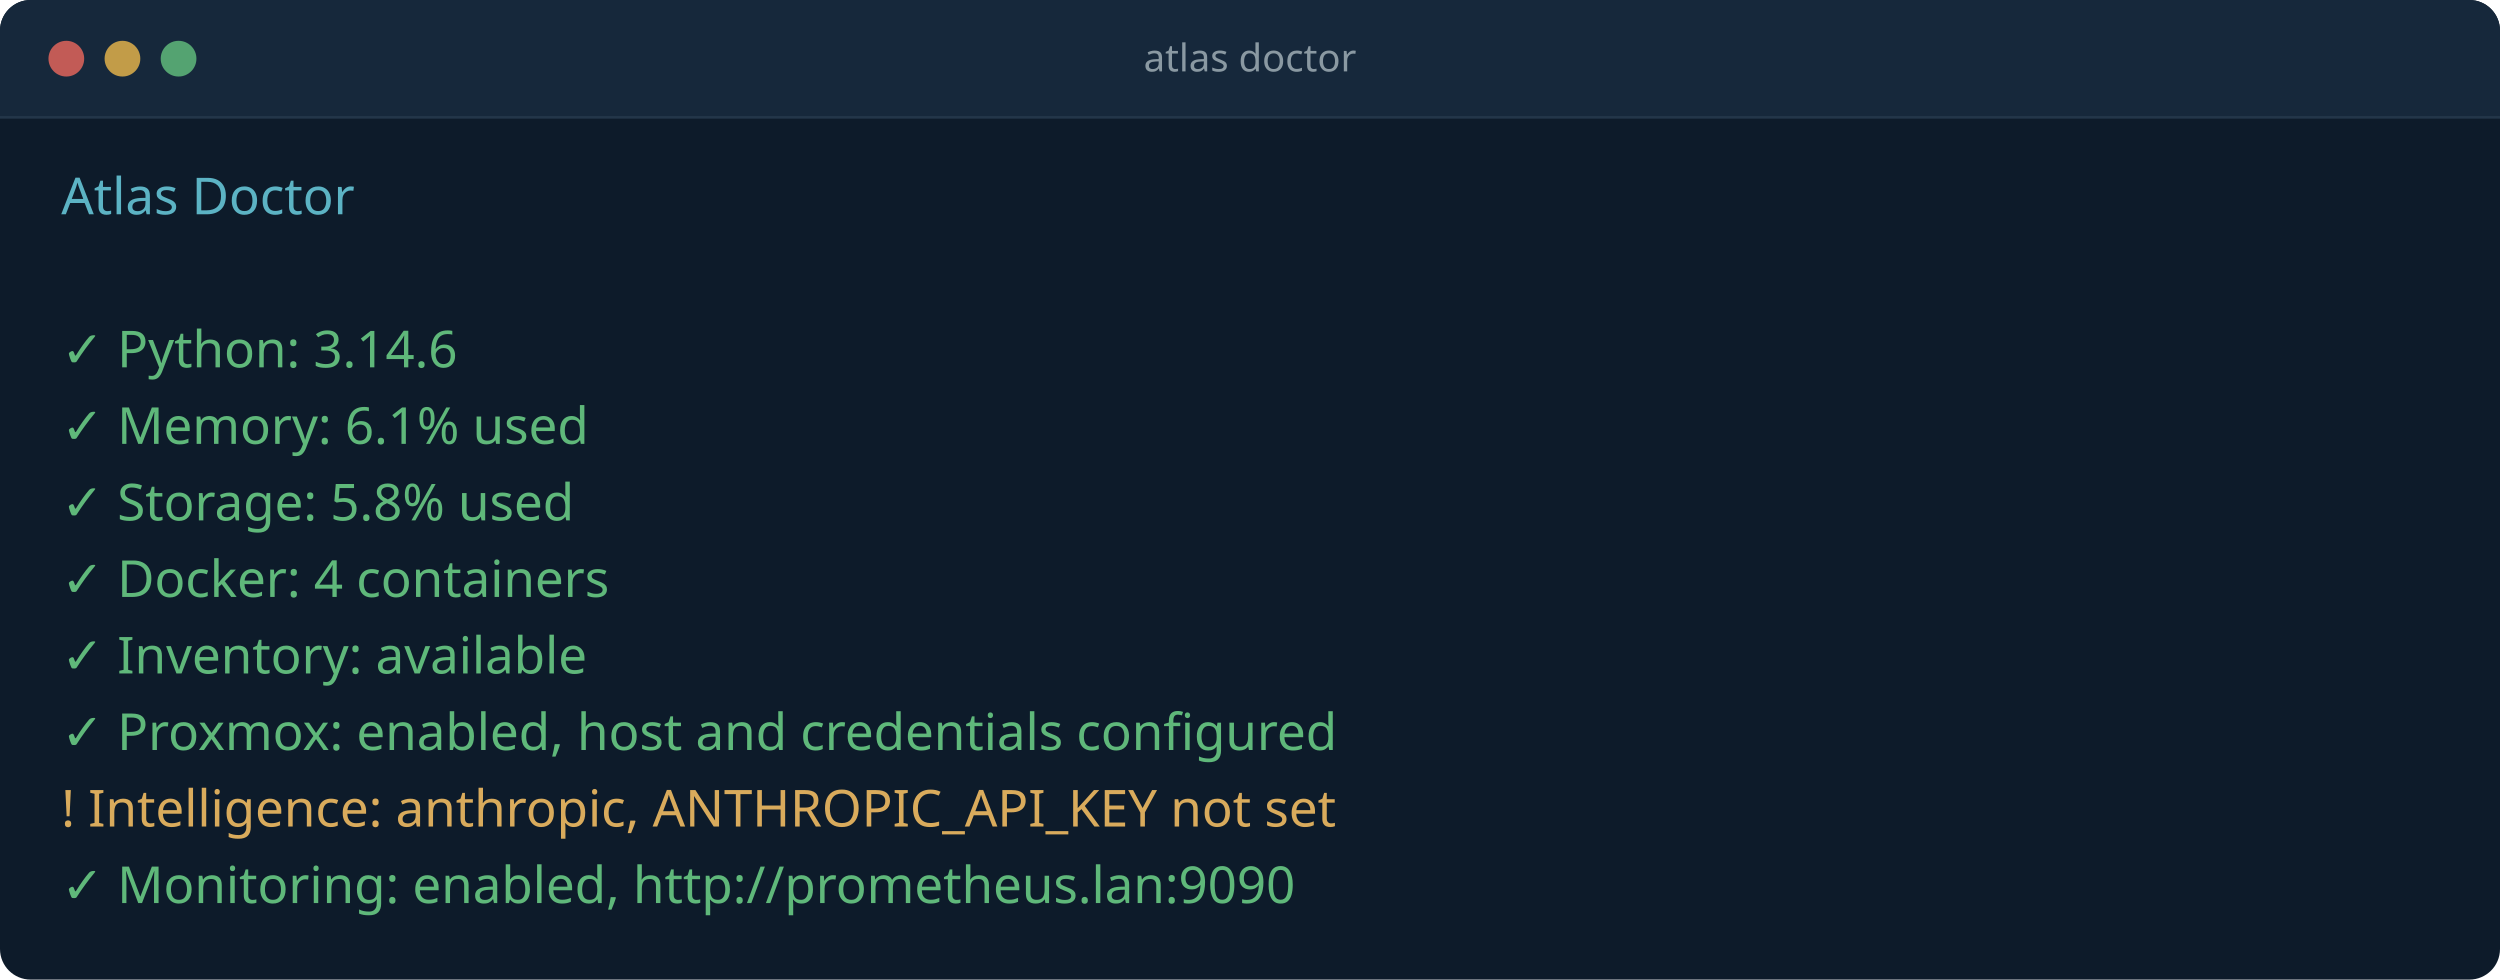
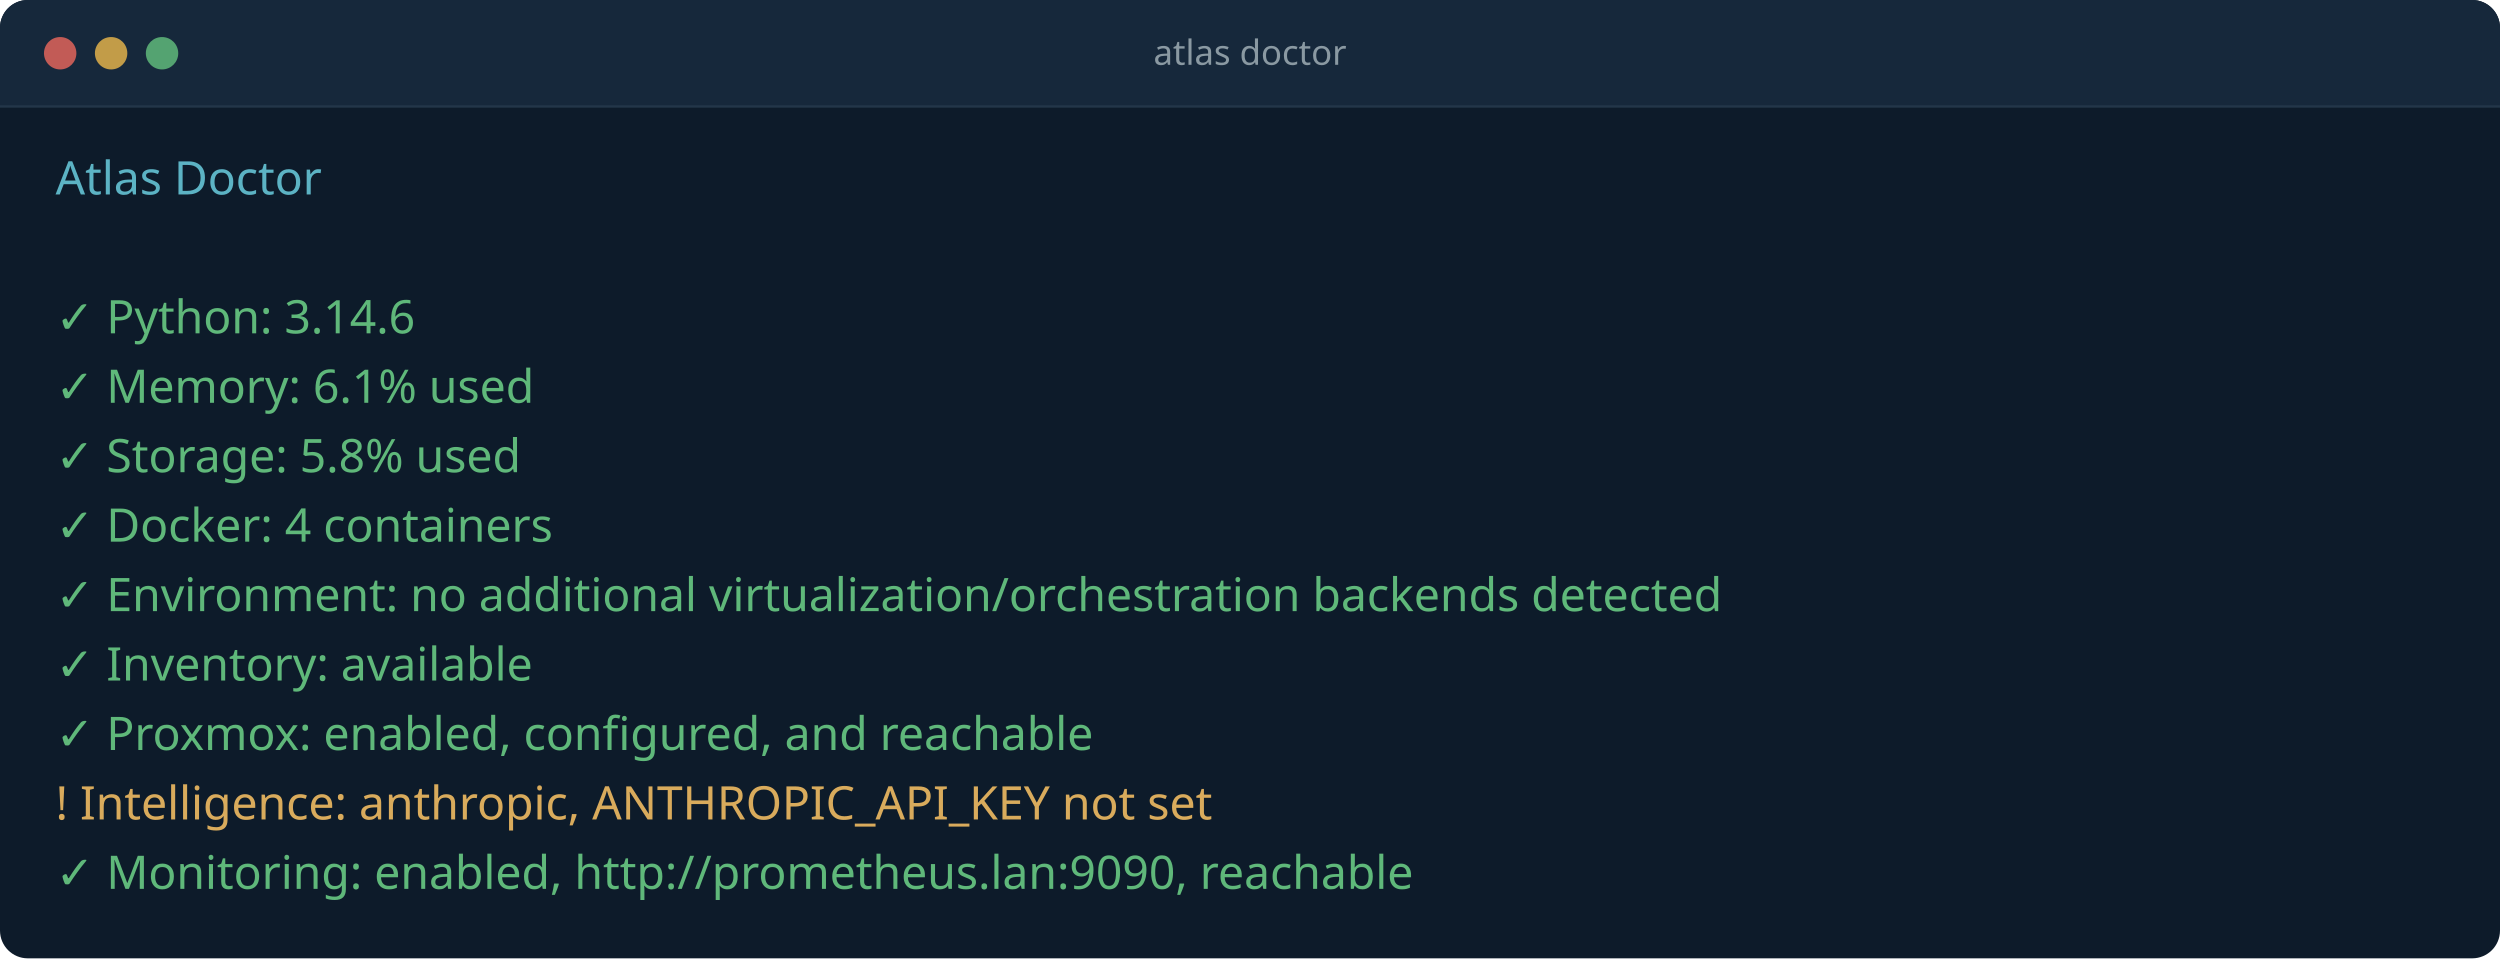
- <svg xmlns="http://www.w3.org/2000/svg" width="980" height="384" viewBox="0 0 980 384">
-   <rect width="980" height="384" rx="12" fill="#0d1b2a" />
-   <path d="M0,12 a12,12 0 0 1 12,-12 h956 a12,12 0 0 1 12,12 v34 h-980 z" fill="#16283b" />
-   <line x1="0" y1="46" x2="980" y2="46" stroke="#233649" stroke-width="1" />
+ <svg xmlns="http://www.w3.org/2000/svg" width="1080" height="414" viewBox="0 0 1080 414">
+   <rect width="1080" height="414" rx="12" fill="#0d1b2a" />
+   <path d="M0,12 a12,12 0 0 1 12,-12 h1056 a12,12 0 0 1 12,12 v34 h-1080 z" fill="#16283b" />
+   <line x1="0" y1="46" x2="1080" y2="46" stroke="#233649" stroke-width="1" />
  <circle cx="26" cy="23.0" r="7" fill="#e0645a" opacity="0.85" />
  <circle cx="48" cy="23.0" r="7" fill="#e0b04a" opacity="0.85" />
  <circle cx="70" cy="23.0" r="7" fill="#5fb87a" opacity="0.85" />
-   <text x="490.0" y="28.0" text-anchor="middle" font-family="JetBrains Mono" font-size="15" fill="#8a99a2">atlas doctor</text>
+   <text x="540.0" y="28.0" text-anchor="middle" font-family="JetBrains Mono" font-size="15" fill="#8a99a2">atlas doctor</text>
  <text x="24" y="84" font-family="JetBrains Mono" font-size="20" fill="#5cb3c4" xml:space="preserve">Atlas Doctor</text>
  <text x="24" y="144" font-family="JetBrains Mono" font-size="20" fill="#5fb87a" xml:space="preserve">✓ Python: 3.14.6</text>
  <text x="24" y="174" font-family="JetBrains Mono" font-size="20" fill="#5fb87a" xml:space="preserve">✓ Memory: 6.1% used</text>
  <text x="24" y="204" font-family="JetBrains Mono" font-size="20" fill="#5fb87a" xml:space="preserve">✓ Storage: 5.8% used</text>
  <text x="24" y="234" font-family="JetBrains Mono" font-size="20" fill="#5fb87a" xml:space="preserve">✓ Docker: 4 containers</text>
-   <text x="24" y="264" font-family="JetBrains Mono" font-size="20" fill="#5fb87a" xml:space="preserve">✓ Inventory: available</text>
-   <text x="24" y="294" font-family="JetBrains Mono" font-size="20" fill="#5fb87a" xml:space="preserve">✓ Proxmox: enabled, host and credentials configured</text>
-   <text x="24" y="324" font-family="JetBrains Mono" font-size="20" fill="#d9ab5c" xml:space="preserve">! Intelligence: anthropic, ANTHROPIC_API_KEY not set</text>
-   <text x="24" y="354" font-family="JetBrains Mono" font-size="20" fill="#5fb87a" xml:space="preserve">✓ Monitoring: enabled, http://prometheus.lan:9090</text>
+   <text x="24" y="264" font-family="JetBrains Mono" font-size="20" fill="#5fb87a" xml:space="preserve">✓ Environment: no additional virtualization/orchestration backends detected</text>
+   <text x="24" y="294" font-family="JetBrains Mono" font-size="20" fill="#5fb87a" xml:space="preserve">✓ Inventory: available</text>
+   <text x="24" y="324" font-family="JetBrains Mono" font-size="20" fill="#5fb87a" xml:space="preserve">✓ Proxmox: enabled, configured, and reachable</text>
+   <text x="24" y="354" font-family="JetBrains Mono" font-size="20" fill="#d9ab5c" xml:space="preserve">! Intelligence: anthropic, ANTHROPIC_API_KEY not set</text>
+   <text x="24" y="384" font-family="JetBrains Mono" font-size="20" fill="#5fb87a" xml:space="preserve">✓ Monitoring: enabled, http://prometheus.lan:9090, reachable</text>
</svg>
